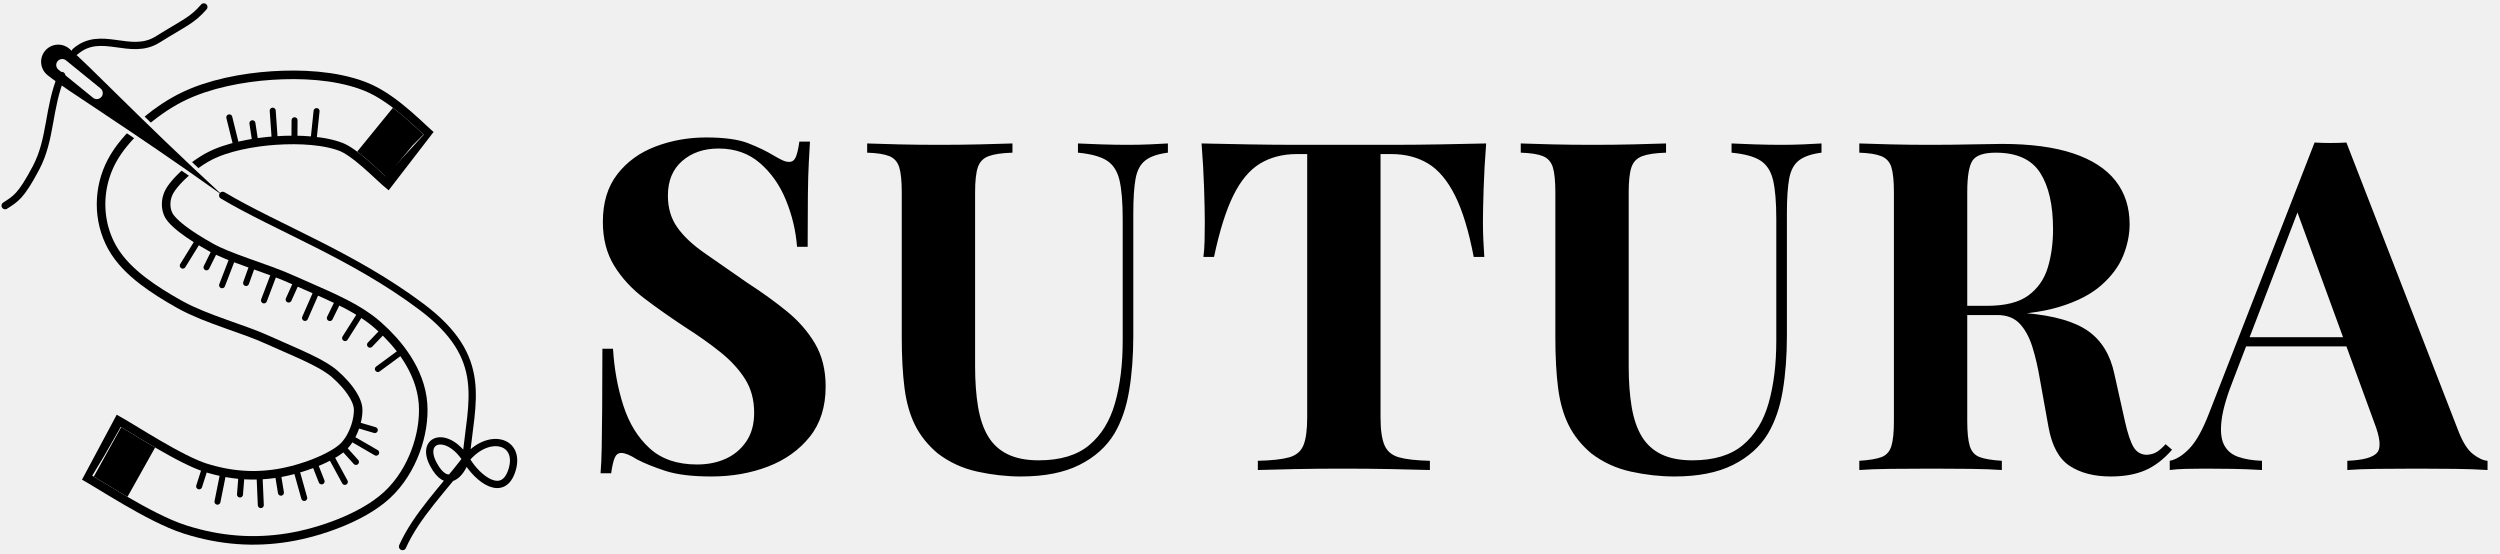
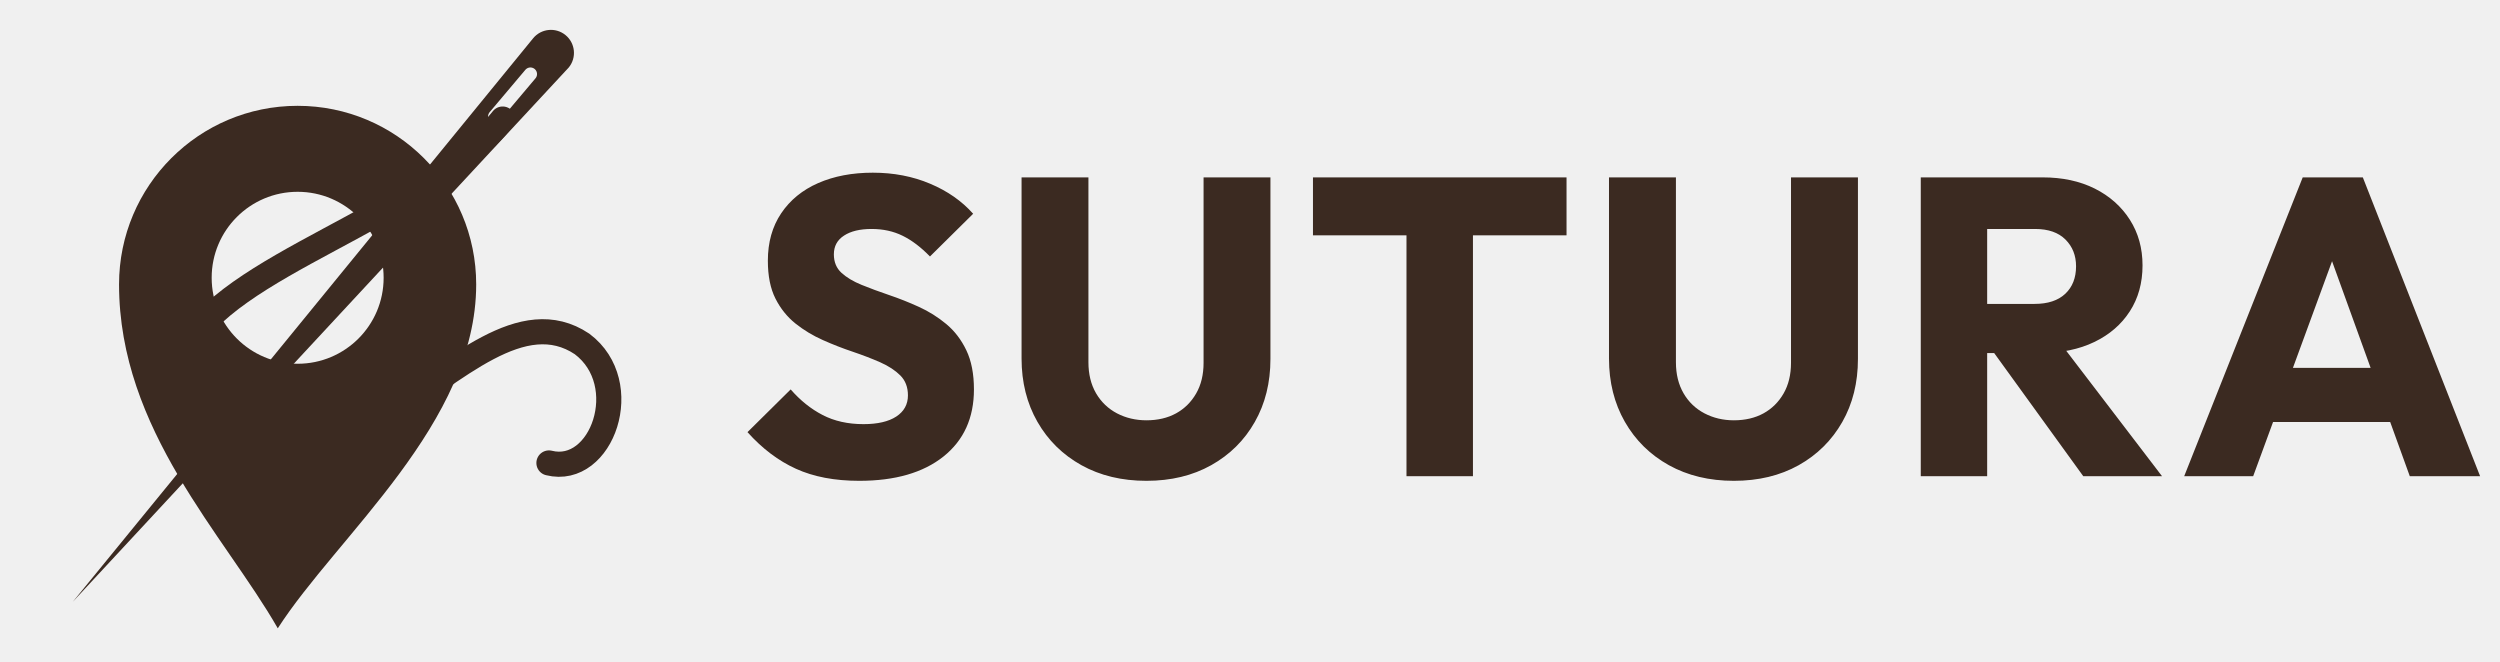
- <svg xmlns="http://www.w3.org/2000/svg" viewBox="0 0 542 120" role="img" aria-label="SUTURA">
-   <svg width="114.2" height="120" viewBox="150 92 615 646">
-     <mask id="lkg">
-       <rect x="0" y="0" width="912" height="864" fill="#fff" />
-       <path transform="translate(218 164) rotate(39.1)" d="M0 -20C28 -20 111.3 -8.5 247.4 0C111.3 8.5 28 20 0 20A20 20 0 0 1 0 -20Z" fill="#000" stroke="#000" stroke-width="8" stroke-linejoin="round" />
+ <svg xmlns="http://www.w3.org/2000/svg" viewBox="0 0 378 100" role="img" aria-label="SUTURA">
+   <g transform="translate(0 0) scale(1)">
+     <mask id="eye-m">
+       <rect width="100" height="100" fill="#fff" />
+       <path d="M80.2 11.2L74.8 17.6" stroke="#000" stroke-width="2" stroke-linecap="round" />
    </mask>
-     <g mask="url(#lkg)">
-       <mask id="lkt">
-         <rect x="0" y="0" width="912" height="864" fill="#fff" />
-         <path d="M630,280C618.7,271.3 588.7,238.3 562,228C535.3,217.7 500.7,216 470,218C439.3,220 404,226.7 378,240C352,253.3 324.7,277.7 314,298C303.3,318.3 303.3,342.7 314,362C324.7,381.3 350.7,398.7 378,414C405.3,429.3 446.7,439.7 478,454C509.3,468.3 544.7,481.3 566,500C587.3,518.7 604.3,542.3 606,566C607.7,589.7 597,622.7 576,642C555,661.3 513,676.7 480,682C447,687.3 413.7,685.3 378,674C342.3,662.7 284.7,624 266,614" fill="none" stroke="#000" stroke-width="66" stroke-dasharray="1198.4 1218.4" stroke-dashoffset="-10" stroke-linejoin="round" />
-       </mask>
-       <path d="M630,280C618.7,271.3 588.7,238.3 562,228C535.3,217.7 500.7,216 470,218C439.3,220 404,226.7 378,240C352,253.3 324.7,277.7 314,298C303.3,318.3 303.3,342.7 314,362C324.7,381.3 350.7,398.7 378,414C405.3,429.3 446.7,439.7 478,454C509.3,468.3 544.7,481.3 566,500C587.3,518.7 604.3,542.3 606,566C607.7,589.7 597,622.7 576,642C555,661.3 513,676.7 480,682C447,687.3 413.7,685.3 378,674C342.3,662.7 284.7,624 266,614" fill="none" stroke="#000000" stroke-width="86" stroke-linejoin="round" mask="url(#lkt)" />
-       <path d="M622.2,273.2L621.1,272.3L620,271.2L618.9,270.2L617.8,269.1L616.6,268L615.4,266.9L614.1,265.7L612.8,264.6L611.5,263.4L610.2,262.2L608.8,260.9L607.5,259.7L606.1,258.4L604.7,257.2L603.2,255.9L601.8,254.6L600.3,253.3L598.8,252.1L597.3,250.8L595.7,249.5L594.2,248.3L592.6,247L591.1,245.8L589.5,244.6L587.9,243.3" fill="none" stroke="#000000" stroke-width="66" />
-       <path d="M315,643.1L312.5,641.7L310,640.2L307.5,638.7L305,637.3L302.6,635.8L300.2,634.4L297.9,633L295.6,631.6L293.3,630.2L291.1,628.9L289,627.6L286.9,626.3L284.8,625.1L282.8,623.9L280.9,622.7L279.1,621.6L277.3,620.5L275.5,619.5" fill="none" stroke="#000000" stroke-width="66" />
-       <path d="M516.5,251.4L519.6,221.6M493.8,250.3L493.9,232.3M470.5,251L468.4,221.1M447.4,253.6L444.7,235.8M424.9,258L417.7,228.9M379.2,376.4L363.4,402M399.1,387.8L391.1,404M420.1,396.9L409.3,424.9M443.4,405.3L437.3,422.3M468.8,414.6L458.2,442.6M494.4,425.2L487,441.6M518.1,435.7L506.1,463.1M543,447L535.1,463.2M568.9,461.3L552.9,486.6M594.4,481.3L582,494.3M615.4,504.9L591.2,522.7M570.3,588.9L587.6,594M563.3,605.4L589.2,620.4M553.5,617.8L565.6,631.2M538.3,628.2L552.6,654.5M518.9,637.2L525.5,653.9M497.1,644.4L505.2,673.3M475.1,649.4L478,667.1M453.2,651.6L454.5,681.6M431.6,651.3L430.2,669.2M409.8,648.2L403.9,677.6M388,642.5L382.5,659.7" fill="none" stroke="#000000" stroke-width="7" stroke-linecap="round" />
-     </g>
-     <path transform="translate(218 164) rotate(39.1)" fill-rule="evenodd" fill="#000000" d="M0 -20C28 -20 111.3 -8.5 247.4 0C111.3 8.5 28 20 0 20A20 20 0 0 1 0 -20ZM6 -7H58A7 7 0 0 1 58 7H6A7 7 0 0 1 6 -7Z" />
-     <path d="M238 152C268 126 302 158 334 138S374 116 388 100M222 180C206 218 210 254 192 288S168 324 156 332M410 320C474 358 562 390 642 450S700 560 694 628M694 628C672 594 640 604 656 634S688 646 694 628M694 628C720 596 758 606 748 640S708 652 694 628M694 628C668 662 636 694 620 730" fill="none" stroke="#000000" stroke-width="8.5" stroke-linecap="round" stroke-linejoin="round" />
-   </svg>
-   <path fill="#000000" transform="translate(124.7 101.9)" d="M28.40-72.10L28.40-72.10Q34.30-72.10 37.50-70.85Q40.70-69.60 43-68.20L43-68.20Q44.20-67.50 44.95-67.15Q45.70-66.80 46.40-66.80L46.40-66.80Q47.40-66.80 47.85-67.90Q48.30-69 48.60-71.20L48.60-71.20L50.90-71.20Q50.80-69.30 50.65-66.65Q50.50-64 50.45-59.70Q50.40-55.40 50.40-48.40L50.40-48.40L48.10-48.40Q47.70-53.60 45.70-58.50Q43.70-63.40 40.05-66.55Q36.40-69.70 31.10-69.70L31.10-69.70Q26.30-69.70 23.20-67Q20.10-64.30 20.10-59.50L20.10-59.50Q20.10-55.50 22.10-52.65Q24.10-49.80 27.95-47.10Q31.80-44.40 37.30-40.60L37.30-40.60Q42.10-37.50 45.90-34.40Q49.70-31.30 52-27.40Q54.30-23.50 54.30-18.10L54.30-18.10Q54.30-11.50 50.85-7.20Q47.40-2.90 41.80-0.75Q36.20 1.40 29.50 1.40L29.50 1.40Q23.30 1.40 19.60 0.20Q15.90-1 13.40-2.30L13.40-2.30Q11.20-3.70 10-3.70L10-3.70Q9-3.70 8.55-2.60Q8.10-1.50 7.80 0.70L7.80 0.70L5.50 0.70Q5.70-1.70 5.75-4.90Q5.80-8.10 5.85-13.25Q5.90-18.40 5.90-26.30L5.90-26.30L8.20-26.30Q8.60-19.70 10.45-13.95Q12.30-8.20 16.15-4.70Q20-1.20 26.40-1.20L26.40-1.20Q29.90-1.20 32.65-2.45Q35.40-3.70 37.10-6.20Q38.80-8.70 38.80-12.40L38.80-12.40Q38.80-16.60 36.85-19.70Q34.90-22.80 31.55-25.50Q28.20-28.20 23.80-31L23.80-31Q19.10-34.10 15-37.20Q10.90-40.30 8.45-44.30Q6-48.30 6-53.80L6-53.80Q6-60.10 9.15-64.15Q12.30-68.20 17.45-70.15Q22.60-72.10 28.40-72.10ZM128.50-70.80L128.50-70.80L128.50-68.80Q125.30-68.40 123.65-67.15Q122-65.90 121.50-63.20Q121-60.50 121-55.60L121-55.60L121-29.10Q121-22.60 120.10-17.20Q119.20-11.80 116.90-7.90L116.90-7.90Q114.30-3.60 109.30-1.10Q104.30 1.40 96.60 1.40L96.60 1.40Q92 1.40 87.20 0.35Q82.40-0.70 78.60-3.60L78.60-3.60Q75.40-6.30 73.70-9.70Q72-13.10 71.40-17.75Q70.80-22.40 70.80-28.80L70.80-28.80L70.80-60.20Q70.80-63.90 70.25-65.65Q69.70-67.40 68.10-68.05Q66.50-68.70 63.30-68.80L63.30-68.80L63.30-70.80Q65.80-70.70 70.05-70.60Q74.30-70.50 78.90-70.50L78.90-70.50Q83.50-70.50 87.75-70.60Q92-70.70 94.80-70.80L94.80-70.80L94.80-68.80Q91.40-68.70 89.65-68.05Q87.90-67.40 87.30-65.65Q86.70-63.90 86.70-60.20L86.70-60.20L86.70-22.50Q86.70-17.50 87.35-13.65Q88-9.80 89.55-7.25Q91.10-4.70 93.80-3.40Q96.50-2.10 100.50-2.10L100.50-2.10Q107.50-2.10 111.45-5.40Q115.40-8.70 117.05-14.55Q118.70-20.40 118.70-28L118.70-28L118.70-54.40Q118.70-59.90 118-62.85Q117.30-65.80 115.25-67.10Q113.20-68.40 109-68.80L109-68.80L109-70.80Q110.90-70.70 114-70.60Q117.10-70.50 119.80-70.50L119.80-70.50Q122.20-70.50 124.55-70.60Q126.90-70.70 128.50-70.80ZM197.50-70.80L197.50-70.80Q197.10-65.70 196.95-61Q196.80-56.30 196.80-53.80L196.80-53.80Q196.80-51.60 196.90-49.60Q197-47.60 197.10-46.20L197.10-46.20L194.80-46.20Q193.20-54.60 190.75-59.50Q188.30-64.40 184.90-66.45Q181.50-68.50 176.90-68.50L176.90-68.50L174.60-68.50L174.60-11.40Q174.60-7.40 175.45-5.40Q176.30-3.40 178.60-2.75Q180.90-2.10 185.30-2L185.30-2L185.30 0Q182.20-0.10 177.05-0.20Q171.90-0.30 166.30-0.30L166.30-0.30Q160.80-0.30 155.90-0.20Q151-0.10 148 0L148 0L148-2Q152.50-2.10 154.80-2.75Q157.10-3.40 157.90-5.40Q158.70-7.40 158.70-11.40L158.70-11.40L158.70-68.50L156.50-68.50Q151.90-68.50 148.50-66.45Q145.10-64.40 142.70-59.55Q140.30-54.70 138.50-46.20L138.50-46.20L136.20-46.20Q136.40-47.60 136.45-49.60Q136.50-51.60 136.50-53.80L136.50-53.80Q136.50-56.30 136.35-61Q136.20-65.70 135.80-70.80L135.80-70.80Q140.40-70.70 145.85-70.60Q151.30-70.50 156.80-70.50Q162.30-70.50 166.70-70.50L166.70-70.50Q171.20-70.50 176.65-70.50Q182.10-70.50 187.60-70.60Q193.10-70.70 197.50-70.80ZM270.20-70.80L270.20-70.80L270.20-68.80Q267-68.40 265.35-67.15Q263.70-65.90 263.20-63.20Q262.70-60.50 262.70-55.60L262.70-55.60L262.70-29.10Q262.70-22.60 261.80-17.20Q260.90-11.80 258.60-7.90L258.60-7.90Q256-3.60 251.00-1.10Q246.00 1.40 238.30 1.40L238.30 1.40Q233.70 1.40 228.90 0.35Q224.10-0.70 220.30-3.60L220.30-3.60Q217.10-6.30 215.40-9.70Q213.70-13.10 213.10-17.75Q212.50-22.40 212.50-28.80L212.50-28.80L212.50-60.20Q212.50-63.90 211.95-65.65Q211.40-67.40 209.80-68.05Q208.20-68.70 205.00-68.80L205.00-68.80L205.00-70.80Q207.50-70.70 211.75-70.60Q216.00-70.50 220.60-70.50L220.60-70.50Q225.20-70.50 229.45-70.60Q233.70-70.70 236.50-70.80L236.50-70.80L236.50-68.80Q233.10-68.70 231.35-68.05Q229.60-67.40 229.00-65.65Q228.40-63.90 228.40-60.20L228.40-60.20L228.40-22.50Q228.40-17.50 229.05-13.65Q229.70-9.80 231.25-7.25Q232.80-4.70 235.50-3.40Q238.20-2.10 242.20-2.10L242.20-2.10Q249.20-2.10 253.15-5.40Q257.10-8.70 258.75-14.55Q260.40-20.40 260.40-28L260.40-28L260.40-54.40Q260.40-59.90 259.70-62.85Q259-65.80 256.95-67.10Q254.90-68.40 250.70-68.80L250.70-68.80L250.70-70.80Q252.60-70.70 255.70-70.60Q258.80-70.50 261.50-70.50L261.50-70.50Q263.90-70.50 266.25-70.60Q268.60-70.70 270.20-70.80ZM278.40-68.80L278.40-70.80Q280.90-70.70 285.15-70.60Q289.40-70.50 293.60-70.50L293.60-70.50Q298.40-70.50 302.90-70.60Q307.40-70.70 309.30-70.70L309.30-70.70Q318.60-70.70 324.75-68.65Q330.90-66.60 333.95-62.70Q337-58.80 337-53.30L337-53.30Q337-49.90 335.60-46.45Q334.20-43 330.85-40.05Q327.50-37.10 321.70-35.35Q315.90-33.60 307.10-33.60L307.10-33.60L297.50-33.60L297.50-35.60L306.10-35.60Q312-35.60 315.05-37.85Q318.10-40.10 319.25-43.85Q320.40-47.60 320.40-52.20L320.40-52.20Q320.40-60.10 317.60-64.45Q314.80-68.80 308-68.80L308-68.80Q304.10-68.80 302.95-67.10Q301.80-65.40 301.80-60.20L301.80-60.20L301.80-10.60Q301.80-7 302.35-5.20Q302.90-3.40 304.50-2.80Q306.10-2.20 309.30-2L309.30-2L309.30 0Q306.60-0.20 302.50-0.25Q298.40-0.30 294.20-0.30L294.20-0.30Q289.40-0.30 285.15-0.25Q280.90-0.20 278.40 0L278.40 0L278.40-2Q281.60-2.20 283.20-2.80Q284.80-3.40 285.35-5.20Q285.90-7 285.90-10.60L285.90-10.60L285.90-60.20Q285.90-63.90 285.35-65.65Q284.80-67.40 283.15-68.05Q281.50-68.70 278.40-68.80L278.40-68.80ZM297.50-33.60L297.30-35.30Q301.60-35.20 304.75-34.90Q307.90-34.60 310.30-34.35Q312.70-34.10 314.60-34L314.60-34Q323.70-33.20 328.05-30.10Q332.40-27 333.70-20.80L333.70-20.80L336-10.50Q336.90-6.50 337.90-4.90Q338.90-3.30 340.80-3.30L340.80-3.30Q342.10-3.40 342.95-3.95Q343.80-4.50 344.80-5.60L344.80-5.60L346.20-4.40Q343.50-1.30 340.40 0.05Q337.30 1.40 332.90 1.40L332.90 1.40Q327.50 1.40 324-0.90Q320.50-3.20 319.40-9.40L319.40-9.40L317.60-19.40Q316.90-23.60 315.90-26.75Q314.90-29.90 313.15-31.75Q311.40-33.60 308.30-33.60L308.30-33.60L297.50-33.60ZM384-71L384-71L408.30-8.40Q409.70-4.80 411.45-3.45Q413.20-2.10 414.60-2L414.60-2L414.60 0Q411.60-0.20 407.55-0.25Q403.50-0.30 399.40-0.30L399.40-0.30Q394.80-0.30 390.70-0.25Q386.60-0.20 384.20 0L384.20 0L384.20-2Q389.30-2.20 390.65-3.75Q392-5.30 390-10.40L390-10.40L373-56.90L374.80-59.50L359.60-19.90Q357.40-14.40 356.95-10.90Q356.50-7.40 357.45-5.50Q358.40-3.60 360.55-2.85Q362.70-2.10 365.70-2L365.70-2L365.70 0Q362.40-0.20 359.40-0.25Q356.40-0.30 353.30-0.30L353.30-0.30Q351.10-0.30 349.15-0.25Q347.20-0.20 345.70 0L345.70 0L345.70-2Q347.80-2.40 350-4.70Q352.20-7 354.30-12.50L354.30-12.50L377.10-71Q378.70-70.90 380.55-70.90Q382.40-70.90 384-71ZM362.20-28.80L391-28.80L391-26.80L361.20-26.80L362.20-28.80Z" />
+     <path fill="#3B2A21" fill-rule="evenodd" d="M42 95C34 81 18 65 18 43A27 27 0 1 1 72 43C72 64 51 81 42 95ZM45 29A13 13 0 1 0 45.01 29Z" />
+     <path fill="#3B2A21" mask="url(#eye-m)" d="M11 91L80.6 5.8A3.4 3.4 0 0 1 86 10.2Z" />
+     <path fill="none" stroke="#3B2A21" stroke-width="3.8" stroke-linecap="round" d="M76 18C64 33 34 40 28 53C22 66 44 72 58 63C69 56 79 46 88 52C96 58 91 72 83 70" />
+   </g>
+   <path fill="#3B2A21" transform="translate(112 0)" d="M17.92 72.70L17.92 72.70Q12.35 72.70 8.35 70.88Q4.35 69.06 1.02 65.34L1.02 65.34L7.55 58.88Q9.73 61.38 12.38 62.75Q15.04 64.13 18.56 64.13L18.56 64.13Q21.76 64.13 23.52 62.98Q25.28 61.82 25.28 59.78L25.28 59.78Q25.28 57.92 24.13 56.77Q22.98 55.62 21.09 54.78Q19.20 53.95 16.93 53.18Q14.66 52.42 12.42 51.42Q10.18 50.43 8.29 48.93Q6.40 47.42 5.25 45.15Q4.10 42.88 4.10 39.42L4.10 39.42Q4.10 35.26 6.11 32.26Q8.13 29.25 11.71 27.68Q15.30 26.11 19.97 26.11L19.97 26.11Q24.70 26.11 28.64 27.78Q32.58 29.44 35.14 32.32L35.14 32.32L28.61 38.78Q26.56 36.67 24.48 35.65Q22.40 34.62 19.78 34.62L19.78 34.62Q17.15 34.62 15.62 35.62Q14.08 36.61 14.08 38.46L14.08 38.46Q14.08 40.19 15.23 41.25Q16.38 42.30 18.27 43.07Q20.16 43.84 22.43 44.61Q24.70 45.38 26.94 46.40Q29.18 47.42 31.07 48.99Q32.96 50.56 34.11 52.96Q35.26 55.36 35.26 58.88L35.26 58.88Q35.26 65.34 30.66 69.02Q26.05 72.70 17.92 72.70ZM61.34 72.70L61.34 72.70Q55.77 72.70 51.52 70.34Q47.26 67.97 44.86 63.78Q42.46 59.58 42.46 54.21L42.46 54.21L42.46 26.82L52.57 26.82L52.57 54.78Q52.57 57.47 53.72 59.46Q54.88 61.44 56.89 62.50Q58.91 63.55 61.34 63.55L61.34 63.55Q63.90 63.55 65.82 62.50Q67.74 61.44 68.86 59.49Q69.98 57.54 69.98 54.85L69.98 54.85L69.98 26.82L80.09 26.82L80.09 54.27Q80.09 59.65 77.72 63.81Q75.36 67.97 71.13 70.34Q66.91 72.70 61.34 72.70ZM110.71 72L100.66 72L100.66 27.46L110.71 27.46L110.71 72ZM124.86 35.58L86.52 35.58L86.52 26.82L124.86 26.82L124.86 35.58ZM150.16 72.70L150.16 72.70Q144.60 72.70 140.34 70.34Q136.08 67.97 133.68 63.78Q131.28 59.58 131.28 54.21L131.28 54.21L131.28 26.82L141.40 26.82L141.40 54.78Q141.40 57.47 142.55 59.46Q143.70 61.44 145.72 62.50Q147.73 63.55 150.16 63.55L150.16 63.55Q152.72 63.55 154.64 62.50Q156.56 61.44 157.68 59.49Q158.80 57.54 158.80 54.85L158.80 54.85L158.80 26.82L168.92 26.82L168.92 54.27Q168.92 59.65 166.55 63.81Q164.18 67.97 159.96 70.34Q155.73 72.70 150.16 72.70ZM196.53 53.38L186.10 53.38L186.10 45.95L195.63 45.95Q198.64 45.95 200.27 44.42Q201.90 42.88 201.90 40.26L201.90 40.26Q201.90 37.82 200.30 36.22Q198.70 34.62 195.70 34.62L195.70 34.62L186.10 34.62L186.10 26.82L196.85 26.82Q201.33 26.82 204.72 28.51Q208.11 30.21 210.03 33.22Q211.95 36.22 211.95 40.13L211.95 40.13Q211.95 44.10 210.03 47.07Q208.11 50.05 204.66 51.71Q201.20 53.38 196.53 53.38L196.53 53.38ZM188.46 72L178.42 72L178.42 26.82L188.46 26.82L188.46 72ZM214.90 72L202.99 72L188.91 52.54L198.13 50.05L214.90 72ZM228.68 72L218.25 72L236.17 26.82L245.26 26.82L262.99 72L252.36 72L238.80 34.50L242.44 34.50L228.68 72ZM253.07 63.81L228.43 63.81L228.43 55.62L253.07 55.62L253.07 63.81Z" />
</svg>
